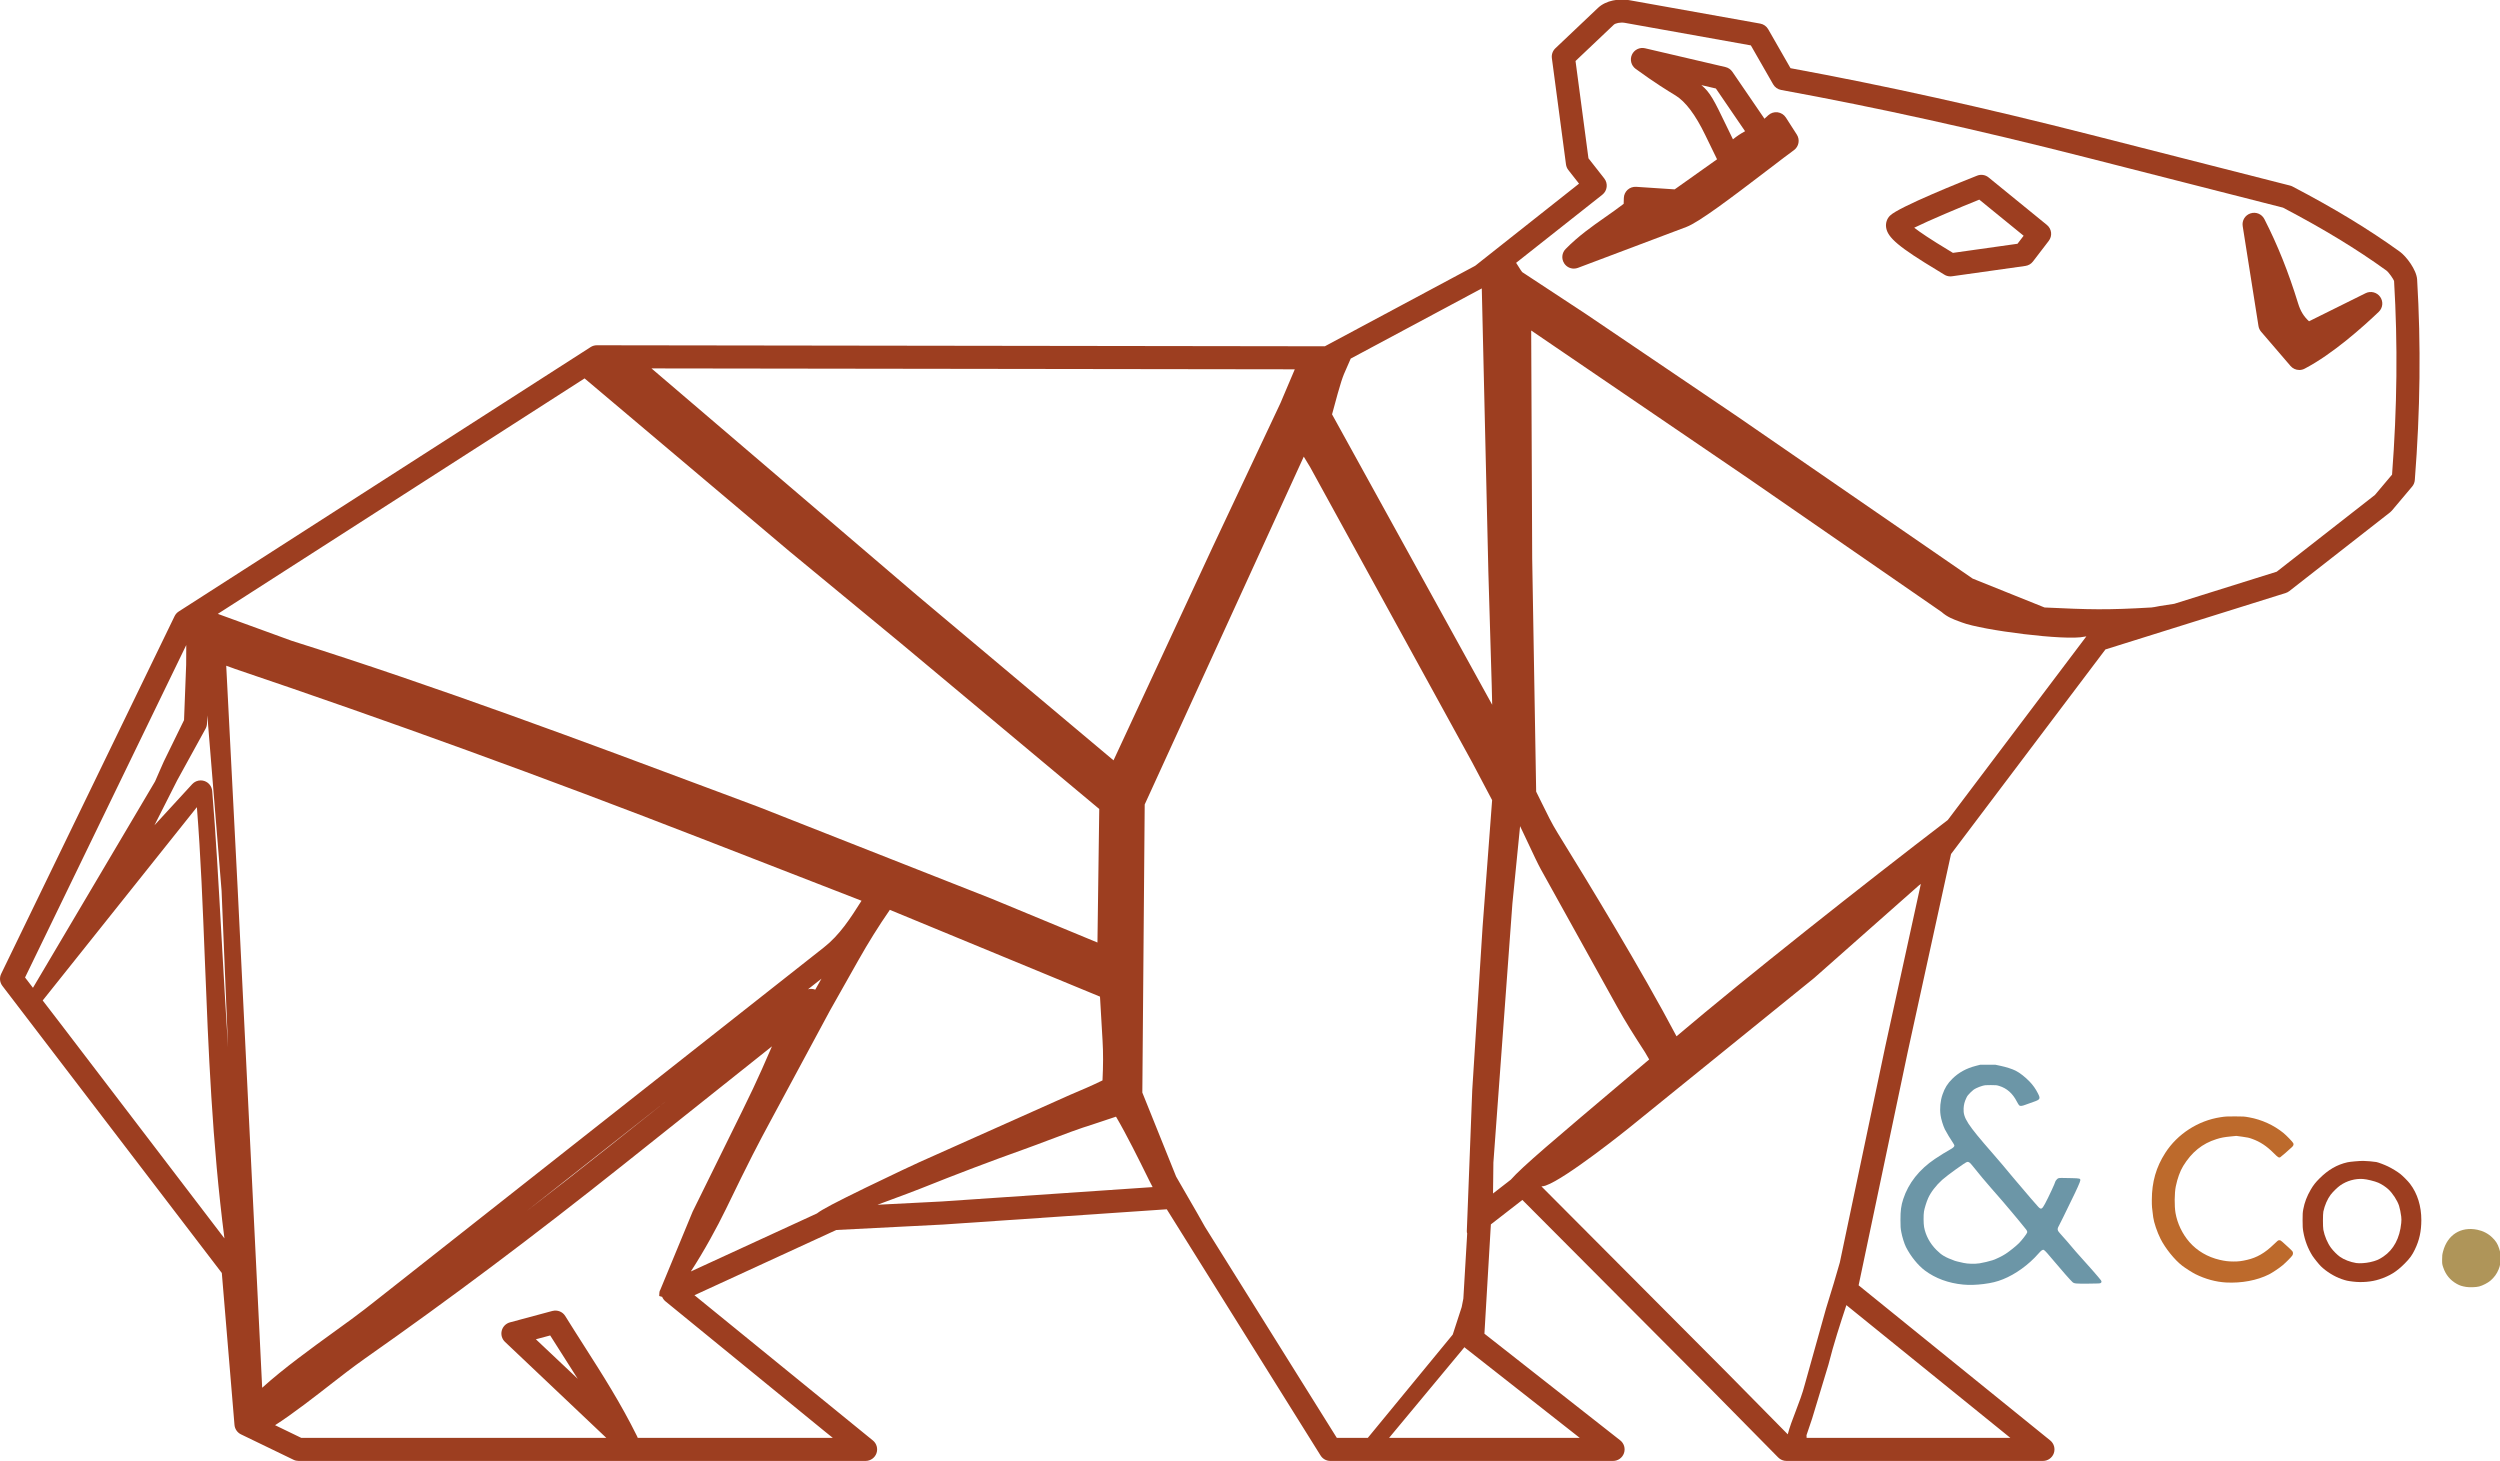
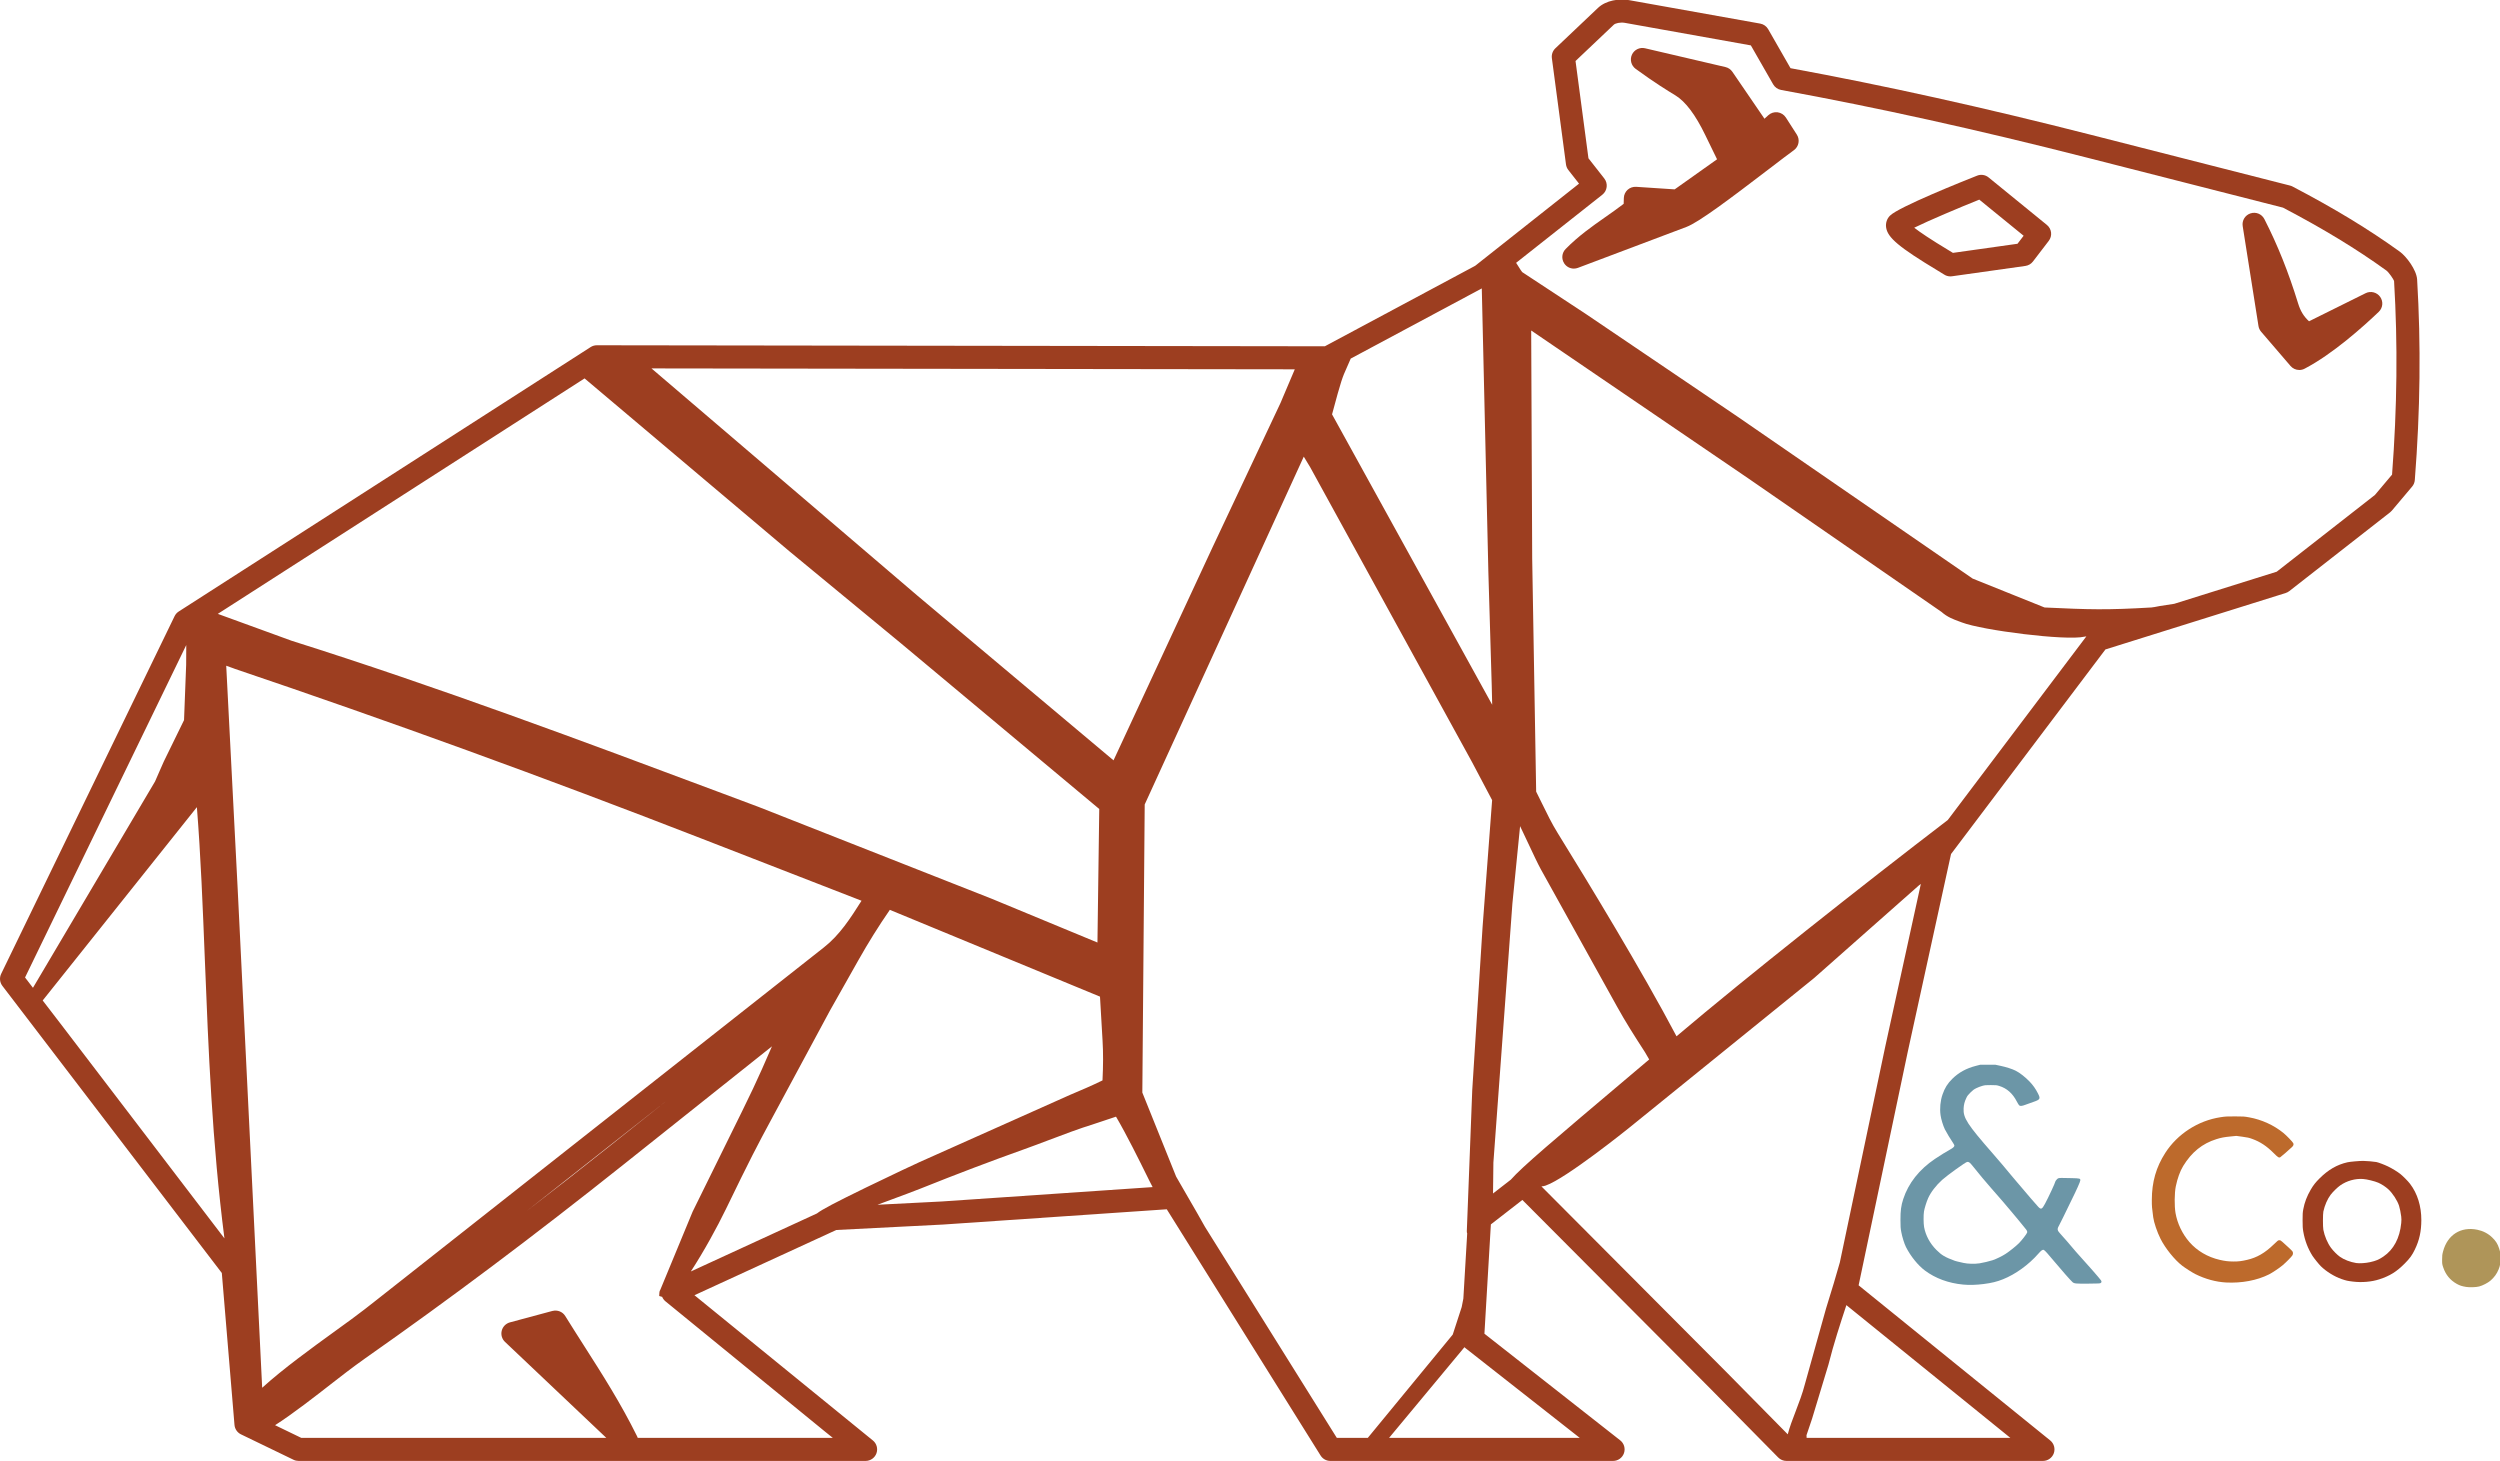
<svg xmlns="http://www.w3.org/2000/svg" id="Camada_1" data-name="Camada 1" viewBox="0.00 2.00 1276.62 746.00">
  <defs>
    <style>
      .cls-1 {
        fill: #af9559;
      }

      .cls-2 {
        fill: #9d3e20;
      }

      .cls-3 {
        fill: #6c96a7;
      }

      .cls-4 {
        fill: #bd6a2c;
      }
    </style>
  </defs>
  <path class="cls-4" style="fill:#9d3e20" d="M1015.49,92.62c-1.65-1.36-3.91-1.71-5.89-.92-6.68,2.64-40.23,16.04-44.53,20.47-1.54,1.58-2.22,3.67-1.94,5.88.68,5.26,6.55,10.2,26.54,22.24,1.41.85,2.48,1.48,2.96,1.82.98.67,2.13,1.03,3.33,1.03.27,0,.55-.02.82-.06l37.47-5.28c1.54-.22,2.91-1.01,3.86-2.25l8.08-10.55c1.95-2.54,1.53-6.12-.95-8.14l-29.75-24.24ZM1033.37,122.38l-3.14,4.1-32.97,4.65-1.89-1.15c-9.75-5.87-15.04-9.48-17.88-11.7,7.58-3.72,22.81-10.16,33.23-14.34l22.65,18.45Z" />
-   <path class="cls-4" style="fill:#9d3e20" d="M1234.3,144.7c-.33-4.94-5.54-11.81-8.85-14.19-15.91-11.46-33.31-22.03-54.77-33.26-.4-.21-.83-.38-1.28-.49l-101.46-25.87c-54.84-13.98-105.1-25.13-153.62-34.07l-11.4-19.9c-.87-1.52-2.35-2.56-4.07-2.87l-67.04-11.99c-4.86-.86-11.62.03-15.8,3.97l-21.76,20.63c-1.37,1.3-2.04,3.18-1.79,5.05l7.21,54.25c.14,1.04.55,2.03,1.2,2.86l5.46,6.96-53.05,41.96-76.75,41.09-371.75-.52c-1.13,0-2.24.32-3.18.93l-210.33,135.02c-.91.58-1.65,1.41-2.12,2.39L.6,499.28c-.98,2.01-.74,4.37.62,6.16l112.05,146.61,6.47,77.58c.17,2.06,1.44,3.91,3.3,4.81l26.86,12.99c.79.39,1.68.59,2.57.59h289.54c2.5,0,4.73-1.58,5.56-3.93.83-2.36.08-4.99-1.86-6.54l-91.09-74.15,72.43-33.31,54.57-2.78,114.19-7.79,78.54,125.73c1.09,1.74,2.95,2.77,5,2.77h144.36c2.51,0,4.75-1.59,5.57-3.97.82-2.37.04-5.01-1.93-6.55l-69.33-54.45,3.29-55.82,16.09-12.48,95.74,96.11,34.9,35.4c1.1,1.12,2.63,1.76,4.2,1.76h130.99c2.49,0,4.72-1.58,5.55-3.93.83-2.34.09-4.97-1.85-6.54l-97.83-79.2,25.09-119.25,22.1-100.99,78.84-104.47,92.04-28.82c.68-.21,1.3-.54,1.86-.98l51.48-40.23c.33-.26.62-.54.87-.84l10.37-12.3c.8-.94,1.27-2.1,1.37-3.34,2.78-35.58,3.17-69.08,1.18-102.42ZM806.68,736.23h-97.35c.13-.15.26-.3.39-.45l38.09-45.83c.16.16.33.31.51.45l58.36,45.83ZM682.63,736.23l-67.34-107.78c-2.07-3.76-5.39-9.52-10.59-18.49-2.21-3.82-3.89-6.7-4.12-7.15l-17.25-42.89,1.21-147.12,81.23-177.62,3.27,5.4,82.71,150.69,10.2,19.32-4.88,64.85-5.27,83.21-2.77,71.95c-.04.46.03.88.19,1.24l-1.96,33.28-.85,4.32-4.57,14.06-43.38,52.75h-15.84ZM280.95,683.94c2.42,3.86,4.86,7.67,7.36,11.59,2.22,3.47,4.47,7,6.71,10.56l-2.19-2.08-19.19-18.11,7.31-1.96ZM282.1,671.43l-21.72,5.84c-2.05.56-3.65,2.19-4.17,4.25-.52,2.07.12,4.26,1.67,5.72l51.72,49h-155.77l-13.37-6.47c8.79-5.57,20.98-15.08,29.67-21.86,2.77-2.16,5.13-4,6.8-5.25,3.16-2.38,6.33-4.77,9.64-7.09,43.01-30.16,86.15-62.52,131.89-98.94l75.74-60.32c-8.17,18.86-9.74,22.05-23.8,50.51-4.24,8.59-9.61,19.48-16.71,33.91l-16.45,39.77c-.32.51-.49,1.04-.51,1.42l-.11,1.88,1.51.44c.37.89.95,1.68,1.72,2.31l81.55,66.58,3.87,3.11h-99.61c-.09-.27-.2-.54-.33-.8-8.42-16.98-17.49-31.19-27.11-46.26-3.18-4.99-6.39-10-9.58-15.16-1.37-2.2-3.98-3.23-6.53-2.58ZM340.46,564.04l-29.35,23.37c-14.27,11.36-28.28,22.33-42.12,32.96l71.46-56.32ZM419.47,501.77l-3.16,5.59c-.68-.26-1.39-.39-2.11-.39-.54,0-1.08.07-1.61.22l6.88-5.43ZM78.86,423.43l11.62-22.96,14.49-26.35c.43-.79.69-1.69.72-2.59l.18-4.23,7.28,89.61,3.3,80c-1.21-18.83-2.27-37.7-3.28-55.72-1.56-27.92-3.04-54.3-4.81-75.28-.2-2.33-1.75-4.32-3.96-5.08-.61-.21-1.25-.32-1.91-.32-1.65,0-3.23.7-4.34,1.91l-19.29,21.01ZM119.69,343.47c79.8,26.99,157.96,55.42,238.95,86.89l81.3,31.6c-5.7,9.04-11.21,17.52-19.12,23.75l-228.58,180.16-6.08,4.76c-3.77,2.95-8.81,6.59-14.64,10.81-12.34,8.93-26.83,19.41-37.64,29.22l-12.5-254.5-5.86-114.21c1.31.5,2.67.99,4.17,1.5ZM370.46,619.89c12.68-26.19,16.15-32.75,23.47-46.34l29.89-55.51,14.43-25.57c5.18-9.18,10.33-17.44,16.14-25.86l107.32,44.32,1.31,22.48c.36,6.12.35,12.6-.03,20.3-5.5,2.7-10.83,4.96-16.63,7.41l-76.95,34.37c-.88.38-13.95,6.47-27.07,12.86-15.97,7.79-22.58,11.26-25.16,13.29l-64.41,29.63c6.86-10.51,13.68-23.12,17.68-31.38ZM787.48,412.4c-.99-2.02-1.99-4.07-3.04-6.15l-2.03-119.09-.51-116.39,110.74,75.44,98.77,68.25c2.96,2.66,6.25,3.85,8.88,4.81l1.56.58c10.15,3.97,53.17,9.47,62.55,7.27l1-.16-70.78,93.79c-44.02,33.69-102.84,80.19-138.51,110.43-17.55-33.29-44.89-78.27-60.67-103.77-3.03-4.89-5.42-9.8-7.96-15.01ZM1099.74,312.02c-.44.09-.66.14-.92.17-23.1,1.37-31.66,1.1-54.78.02l-36.72-14.76-120.08-82.72-77.22-52.26-32.71-21.52c-.33-.33-1.26-1.81-1.87-2.79-.45-.72-.86-1.37-1.24-1.95l44.05-34.8c2.54-2.01,2.97-5.71.98-8.26l-8.09-10.32-6.6-49.68,19.58-18.56c.71-.67,3.2-1.35,5.62-.92l64.33,11.51,11.39,19.89c.87,1.51,2.35,2.55,4.05,2.86,49.12,8.98,99.98,20.23,155.51,34.39l100.79,25.71c20.66,10.84,37.43,21.03,52.74,32.07,1.33.96,3.75,4.57,3.98,5.38,1.91,32.2,1.58,64.55-1.03,98.88l-8.75,10.39-50.15,39.19-52.32,16.39c-6.96,1-9.35,1.49-10.55,1.74ZM760,293.14l1.75,58.97c.09,3.04.18,6.35.23,9.77l-81.77-148.29c4.71-17.64,5.36-19.07,7.42-23.63.57-1.26,1.24-2.75,2.12-4.85l66.92-35.83,3.34,143.85ZM655.06,205c-.64,1.52-1.07,2.55-1.15,2.73l-34.61,73.48-50.68,109.06-100-83.98-135.94-116.16,328.5.46c-1.31,2.98-3.22,7.5-6.12,14.41ZM460.02,330.47l101.31,84.64-.92,68.19-54.07-22.39-119.09-46.9-17.73-6.64c-71.8-26.87-146.05-54.64-220.55-78.15l-37.75-13.75,187.29-120.24,104.67,88.35,56.84,46.89ZM95.11,331.37c-.02,1.66-.02,3.47-.02,5.46,0,2.12,0,3.82-.03,4.64l-1.08,28.25-10.31,21.09s-1.17,2.66-2.34,5.3l-2.16,4.95-62.34,105.36-4.04-5.27,82.33-169.77ZM100.54,414.18c1.96,24.64,2.99,50.71,4.08,78.19,1.81,45.78,3.68,93,9.99,142.01l-83.18-108.95-9.63-12.54,78.74-98.72ZM448.06,617.21c11.43-4.14,21.68-8.13,21.9-8.22,19.05-7.62,35.93-14.03,53.11-20.16,4.04-1.44,8.22-3.02,12.46-4.63,7.62-2.89,15.5-5.87,23.07-8.22l11.29-3.76c5.48,9.35,11.51,21.55,16.41,31.47l.65,1.32c.62,1.26,1.14,2.32,1.64,3.18l-107.67,7.34-32.86,1.68ZM762.61,595.48l9.7-132.15,3.92-39.46c1.29,2.67,2.71,5.7,4.11,8.69,2.56,5.46,4.98,10.61,6.45,13.27l38.9,70.1c4.47,8.06,8.76,14.79,14.34,23.41.11.18.48.81.99,1.71.4.69.78,1.35,1.14,1.96l-9.64,8.15c-39.32,33.21-55.24,46.66-61.01,53.23l-9.1,7.06.19-15.97ZM789.38,607.37c10.19-3.49,41.77-28.83,42.07-29.08l94.93-76.86,53.59-47.38c.3-.22.61-.45.91-.69l-18.22,83.26-23.15,110.04c-1.8,6.38-4.1,14.13-7.05,23.54l-10.82,38.71c-1.22,4.73-3,9.35-4.71,13.83-1.56,4.05-3.06,7.98-4.02,11.69l-31.41-31.86-94.37-94.74c.72-.03,1.47-.18,2.25-.44ZM922.49,734.88c.67-1.92,1.57-4.63,2.86-8.48l8.34-27.55c2.66-10.62,6.15-21.23,8.95-29.75.07-.22.14-.43.21-.64l83.73,67.78h-104.04c0-.07,0-.14,0-.22l-.05-1.13Z" />
+   <path class="cls-4" style="fill:#9d3e20" d="M1234.3,144.7c-.33-4.94-5.54-11.81-8.85-14.19-15.91-11.46-33.31-22.03-54.77-33.26-.4-.21-.83-.38-1.28-.49l-101.46-25.87c-54.84-13.98-105.1-25.13-153.62-34.07l-11.4-19.9c-.87-1.52-2.35-2.56-4.07-2.87l-67.04-11.99c-4.86-.86-11.62.03-15.8,3.97l-21.76,20.63c-1.37,1.3-2.04,3.18-1.79,5.05l7.21,54.25c.14,1.04.55,2.03,1.2,2.86l5.46,6.96-53.05,41.96-76.75,41.09-371.75-.52c-1.13,0-2.24.32-3.18.93l-210.33,135.02c-.91.58-1.65,1.41-2.12,2.39L.6,499.28c-.98,2.01-.74,4.37.62,6.16l112.05,146.61,6.47,77.58c.17,2.06,1.44,3.91,3.3,4.81l26.86,12.99c.79.39,1.68.59,2.57.59h289.54c2.5,0,4.73-1.58,5.56-3.93.83-2.36.08-4.99-1.86-6.54l-91.09-74.15,72.43-33.31,54.57-2.78,114.19-7.79,78.54,125.73c1.09,1.74,2.95,2.77,5,2.77h144.36c2.51,0,4.75-1.59,5.57-3.97.82-2.37.04-5.01-1.93-6.55l-69.33-54.45,3.29-55.82,16.09-12.48,95.74,96.11,34.9,35.4c1.1,1.12,2.63,1.76,4.2,1.76h130.99c2.49,0,4.72-1.58,5.55-3.93.83-2.34.09-4.97-1.85-6.54l-97.83-79.2,25.09-119.25,22.1-100.99,78.84-104.47,92.04-28.82c.68-.21,1.3-.54,1.86-.98l51.48-40.23c.33-.26.62-.54.87-.84l10.37-12.3c.8-.94,1.27-2.1,1.37-3.34,2.78-35.58,3.17-69.08,1.18-102.42ZM806.68,736.23h-97.35c.13-.15.26-.3.39-.45l38.09-45.83c.16.16.33.31.51.45l58.36,45.83ZM682.63,736.23l-67.34-107.78c-2.07-3.76-5.39-9.52-10.59-18.49-2.21-3.82-3.89-6.7-4.12-7.15l-17.25-42.89,1.21-147.12,81.23-177.62,3.27,5.4,82.71,150.69,10.2,19.32-4.88,64.85-5.27,83.21-2.77,71.95c-.04.46.03.88.19,1.24l-1.96,33.28-.85,4.32-4.57,14.06-43.38,52.75h-15.84ZM282.1,671.43l-21.72,5.84c-2.05.56-3.65,2.19-4.17,4.25-.52,2.07.12,4.26,1.67,5.72l51.72,49h-155.77l-13.37-6.47c8.79-5.57,20.98-15.08,29.67-21.86,2.77-2.16,5.13-4,6.8-5.25,3.16-2.38,6.33-4.77,9.64-7.09,43.01-30.16,86.15-62.52,131.89-98.94l75.74-60.32c-8.17,18.86-9.74,22.05-23.8,50.51-4.24,8.59-9.61,19.48-16.71,33.91l-16.45,39.77c-.32.51-.49,1.04-.51,1.42l-.11,1.88,1.51.44c.37.89.95,1.68,1.72,2.31l81.55,66.58,3.87,3.11h-99.61c-.09-.27-.2-.54-.33-.8-8.42-16.98-17.49-31.19-27.11-46.26-3.18-4.99-6.39-10-9.58-15.16-1.37-2.2-3.98-3.23-6.53-2.58ZM340.46,564.04l-29.35,23.37c-14.27,11.36-28.28,22.33-42.12,32.96l71.46-56.32ZM119.69,343.47c79.8,26.99,157.96,55.42,238.95,86.89l81.3,31.6c-5.7,9.04-11.21,17.52-19.12,23.75l-228.58,180.16-6.08,4.76c-3.77,2.95-8.81,6.59-14.64,10.81-12.34,8.93-26.83,19.41-37.64,29.22l-12.5-254.5-5.86-114.21c1.31.5,2.67.99,4.17,1.5ZM370.46,619.89c12.68-26.19,16.15-32.75,23.47-46.34l29.89-55.51,14.43-25.57c5.18-9.18,10.33-17.44,16.14-25.86l107.32,44.32,1.31,22.48c.36,6.12.35,12.6-.03,20.3-5.5,2.7-10.83,4.96-16.63,7.41l-76.95,34.37c-.88.38-13.95,6.47-27.07,12.86-15.97,7.79-22.58,11.26-25.16,13.29l-64.41,29.63c6.86-10.51,13.68-23.12,17.68-31.38ZM787.48,412.4c-.99-2.02-1.99-4.07-3.04-6.15l-2.03-119.09-.51-116.39,110.74,75.44,98.77,68.25c2.96,2.66,6.25,3.85,8.88,4.81l1.56.58c10.15,3.97,53.17,9.47,62.55,7.27l1-.16-70.78,93.79c-44.02,33.69-102.84,80.19-138.51,110.43-17.55-33.29-44.89-78.27-60.67-103.77-3.03-4.89-5.42-9.8-7.96-15.01ZM1099.74,312.02c-.44.09-.66.14-.92.17-23.1,1.37-31.66,1.1-54.78.02l-36.72-14.76-120.08-82.72-77.22-52.26-32.71-21.52c-.33-.33-1.26-1.81-1.87-2.79-.45-.72-.86-1.37-1.24-1.95l44.05-34.8c2.54-2.01,2.97-5.71.98-8.26l-8.09-10.32-6.6-49.68,19.58-18.56c.71-.67,3.2-1.35,5.62-.92l64.33,11.51,11.39,19.89c.87,1.51,2.35,2.55,4.05,2.86,49.12,8.98,99.98,20.23,155.51,34.39l100.79,25.71c20.66,10.84,37.43,21.03,52.74,32.07,1.33.96,3.75,4.57,3.98,5.38,1.91,32.2,1.58,64.55-1.03,98.88l-8.75,10.39-50.15,39.19-52.32,16.39c-6.96,1-9.35,1.49-10.55,1.74ZM760,293.14l1.75,58.97c.09,3.04.18,6.35.23,9.77l-81.77-148.29c4.71-17.64,5.36-19.07,7.42-23.63.57-1.26,1.24-2.75,2.12-4.85l66.92-35.83,3.34,143.85ZM655.06,205c-.64,1.52-1.07,2.55-1.15,2.73l-34.61,73.48-50.68,109.06-100-83.98-135.94-116.16,328.5.46c-1.31,2.98-3.22,7.5-6.12,14.41ZM460.02,330.47l101.31,84.64-.92,68.19-54.07-22.39-119.09-46.9-17.73-6.64c-71.8-26.87-146.05-54.64-220.55-78.15l-37.75-13.75,187.29-120.24,104.67,88.35,56.84,46.89ZM95.11,331.37c-.02,1.66-.02,3.47-.02,5.46,0,2.12,0,3.82-.03,4.64l-1.08,28.25-10.31,21.09s-1.17,2.66-2.34,5.3l-2.16,4.95-62.34,105.36-4.04-5.27,82.33-169.77ZM100.54,414.18c1.96,24.64,2.99,50.71,4.08,78.19,1.81,45.78,3.68,93,9.99,142.01l-83.18-108.95-9.63-12.54,78.74-98.72ZM448.06,617.21c11.43-4.14,21.68-8.13,21.9-8.22,19.05-7.62,35.93-14.03,53.11-20.16,4.04-1.44,8.22-3.02,12.46-4.63,7.62-2.89,15.5-5.87,23.07-8.22l11.29-3.76c5.48,9.35,11.51,21.55,16.41,31.47l.65,1.32c.62,1.26,1.14,2.32,1.64,3.18l-107.67,7.34-32.86,1.68ZM762.61,595.48l9.7-132.15,3.92-39.46c1.29,2.67,2.71,5.7,4.11,8.69,2.56,5.46,4.98,10.61,6.45,13.27l38.9,70.1c4.47,8.06,8.76,14.79,14.34,23.41.11.18.48.81.99,1.71.4.69.78,1.35,1.14,1.96l-9.64,8.15c-39.32,33.21-55.24,46.66-61.01,53.23l-9.1,7.06.19-15.97ZM789.38,607.37c10.19-3.49,41.77-28.83,42.07-29.08l94.93-76.86,53.59-47.38c.3-.22.61-.45.91-.69l-18.22,83.26-23.15,110.04c-1.8,6.38-4.1,14.13-7.05,23.54l-10.82,38.71c-1.22,4.73-3,9.35-4.71,13.83-1.56,4.05-3.06,7.98-4.02,11.69l-31.41-31.86-94.37-94.74c.72-.03,1.47-.18,2.25-.44ZM922.49,734.88c.67-1.92,1.57-4.63,2.86-8.48l8.34-27.55c2.66-10.62,6.15-21.23,8.95-29.75.07-.22.14-.43.21-.64l83.73,67.78h-104.04c0-.07,0-.14,0-.22l-.05-1.13Z" />
  <path class="cls-4" style="fill:#9d3e20" d="M1174.12,190.94c.96,0,1.88-.23,2.72-.67,14.25-7.42,29.83-21.36,37.84-29.01,2.13-2.02,2.45-5.24.76-7.65-1.66-2.37-4.87-3.18-7.44-1.89l-28.9,14.34c-2.71-2.46-4.37-5.21-5.59-9.17-4.95-16.05-10.42-29.71-17.21-43.01-1.33-2.6-4.3-3.82-7.07-2.92-2.77.89-4.46,3.64-4,6.52l8.06,51.02c.17,1.07.64,2.07,1.35,2.9l15,17.47c1.12,1.31,2.75,2.06,4.47,2.06Z" />
-   <path class="cls-4" style="fill:#9d3e20" d="M911.92,61.99c-.94-1.46-2.47-2.42-4.24-2.66-1.73-.2-3.43.36-4.7,1.51l-1.96,1.79-16.38-23.96c-.83-1.22-2.08-2.08-3.52-2.42l-41.08-9.6c-2.71-.65-5.54.73-6.7,3.28-1.16,2.54-.37,5.57,1.89,7.22,9.85,7.18,16.16,11.03,20.33,13.57q7.73,4.72,15.24,20.27c1.63,3.39,3.59,7.45,6.01,12.35l-21.64,15.36-19.69-1.3c-1.63-.08-3.17.45-4.34,1.51-1.18,1.07-1.88,2.59-1.93,4.18l-.09,3c-3.09,2.38-6.26,4.6-9.46,6.84-6.72,4.71-13.67,9.59-20.17,16.21-1.95,1.99-2.25,5-.74,7.34,1.09,1.68,2.94,2.68,4.94,2.68.71,0,1.41-.13,2.08-.38l55.39-20.89c6.34-2.39,22.08-14.24,42.01-29.47l.66-.5c5.06-3.87,9.41-7.2,12.22-9.23,2.53-1.83,3.19-5.32,1.5-7.95l-5.63-8.77ZM891.12,69.01c-2.21,1.19-4.28,2.57-6.19,4.14-1.28-2.62-2.42-4.99-3.53-7.28-6.03-12.5-8.05-16.66-12.6-20.41l7.41,1.73,14.9,21.81Z" />
+   <path class="cls-4" style="fill:#9d3e20" d="M911.92,61.99c-.94-1.46-2.47-2.42-4.24-2.66-1.73-.2-3.43.36-4.7,1.51l-1.96,1.79-16.38-23.96c-.83-1.22-2.08-2.08-3.52-2.42l-41.08-9.6c-2.71-.65-5.54.73-6.7,3.28-1.16,2.54-.37,5.57,1.89,7.22,9.85,7.18,16.16,11.03,20.33,13.57q7.73,4.72,15.24,20.27c1.63,3.39,3.59,7.45,6.01,12.35l-21.64,15.36-19.69-1.3c-1.63-.08-3.17.45-4.34,1.51-1.18,1.07-1.88,2.59-1.93,4.18l-.09,3c-3.09,2.38-6.26,4.6-9.46,6.84-6.72,4.71-13.67,9.59-20.17,16.21-1.95,1.99-2.25,5-.74,7.34,1.09,1.68,2.94,2.68,4.94,2.68.71,0,1.41-.13,2.08-.38l55.39-20.89c6.34-2.39,22.08-14.24,42.01-29.47l.66-.5c5.06-3.87,9.41-7.2,12.22-9.23,2.53-1.83,3.19-5.32,1.5-7.95l-5.63-8.77Z" />
  <g transform="matrix(1.241695 0 0 1.241695 169.0234 -936.9728)">
    <path style="fill:#6c96a7" fill-rule="evenodd" d="M 671.197 1284.484 C 665.171 1283.905 659.838 1281.943 655.500 1278.709 C 652.639 1276.576 649.587 1272.789 647.705 1269.039 C 647.015 1267.663 646.149 1264.887 645.782 1262.875 C 645.483 1261.238 645.450 1260.760 645.444 1257.938 C 645.436 1254.033 645.703 1252.017 646.586 1249.317 C 648.729 1242.760 653.149 1237.168 659.651 1232.787 C 661.639 1231.448 664.756 1229.526 666.117 1228.800 C 667.036 1228.310 667.625 1227.738 667.625 1227.337 C 667.625 1227.158 667.378 1226.666 667.067 1226.227 C 666.214 1225.019 664.189 1221.655 663.690 1220.615 C 662.955 1219.084 662.164 1216.474 661.931 1214.812 C 661.542 1212.033 661.838 1208.932 662.741 1206.312 C 663.666 1203.630 664.797 1201.813 666.732 1199.900 C 669.401 1197.263 672.503 1195.555 676.486 1194.532 L 678.312 1194.062 L 681.375 1194.065 L 684.438 1194.068 L 686.665 1194.543 C 688.953 1195.030 691.383 1195.812 692.774 1196.509 C 694.512 1197.380 696.723 1199.103 698.562 1201.018 C 699.964 1202.477 700.994 1203.936 701.967 1205.842 C 703.108 1208.078 702.941 1208.394 700.097 1209.371 C 699.047 1209.732 697.601 1210.250 696.884 1210.522 C 695.472 1211.057 694.794 1211.140 694.327 1210.833 C 694.162 1210.726 693.715 1210.026 693.333 1209.278 C 691.588 1205.869 689.234 1203.771 686.052 1202.793 C 685.013 1202.474 684.781 1202.450 682.625 1202.444 C 680.480 1202.438 680.222 1202.462 679.062 1202.780 C 678.375 1202.969 677.278 1203.390 676.626 1203.717 C 675.637 1204.211 675.238 1204.508 674.234 1205.499 C 673.210 1206.508 672.953 1206.848 672.525 1207.750 C 671.797 1209.286 671.494 1210.462 671.412 1212.065 C 671.215 1215.968 672.899 1218.567 683.437 1230.625 C 685.923 1233.469 689.280 1237.429 690.648 1239.130 C 691.175 1239.786 692.243 1241.054 693.022 1241.948 C 693.800 1242.843 694.831 1244.050 695.311 1244.631 C 697.038 1246.718 701.446 1251.827 702.128 1252.531 C 703.274 1253.714 703.652 1253.538 704.888 1251.250 C 706.264 1248.705 709.125 1242.553 709.125 1242.141 C 709.125 1241.909 709.895 1240.996 710.241 1240.817 C 710.666 1240.597 711.500 1240.581 715.980 1240.708 C 719.227 1240.800 719.417 1240.849 719.417 1241.600 C 719.417 1242.120 717.871 1245.575 715.519 1250.312 C 714.461 1252.444 713.038 1255.369 712.356 1256.812 C 711.673 1258.256 710.885 1259.826 710.603 1260.301 C 710.036 1261.257 709.956 1261.811 710.294 1262.465 C 710.406 1262.681 711.103 1263.517 711.843 1264.323 C 713.076 1265.666 714.097 1266.847 717.668 1271.060 C 718.366 1271.884 719.447 1273.093 720.070 1273.748 C 721.672 1275.430 727.448 1282.057 727.905 1282.738 C 728.221 1283.207 728.180 1283.583 727.787 1283.841 C 727.481 1284.041 726.996 1284.066 722.721 1284.102 C 717.480 1284.146 716.949 1284.095 716.203 1283.480 C 715.570 1282.958 711.450 1278.291 708.834 1275.131 C 706.170 1271.913 704.784 1270.382 704.406 1270.238 C 703.881 1270.038 703.361 1270.398 702.105 1271.833 C 698.167 1276.331 692.736 1280.253 687.611 1282.302 C 685.121 1283.297 682.919 1283.837 679.653 1284.254 C 676.577 1284.646 673.700 1284.725 671.197 1284.484 Z M 678.000 1275.741 C 679.347 1275.537 682.091 1274.884 683.300 1274.479 C 684.908 1273.941 687.275 1272.785 688.712 1271.838 C 690.386 1270.733 692.850 1268.762 694.143 1267.491 C 695.289 1266.366 697.412 1263.617 697.545 1263.087 C 697.661 1262.625 697.457 1262.196 696.709 1261.329 C 696.346 1260.907 695.747 1260.169 695.378 1259.688 C 695.009 1259.206 694.252 1258.282 693.697 1257.633 C 693.142 1256.984 691.984 1255.598 691.125 1254.554 C 689.342 1252.388 685.985 1248.490 682.683 1244.750 C 680.485 1242.261 677.635 1238.848 675.287 1235.893 C 673.992 1234.262 673.539 1233.918 672.857 1234.046 C 672.147 1234.179 664.690 1239.540 662.608 1241.413 C 660.050 1243.715 657.877 1246.553 656.799 1249.004 C 656.134 1250.514 655.330 1253.106 655.113 1254.438 C 654.879 1255.866 654.906 1259.416 655.161 1260.820 C 655.785 1264.254 657.552 1267.555 660.183 1270.198 C 662.391 1272.417 663.716 1273.202 667.778 1274.700 C 668.198 1274.855 668.875 1275.020 671.375 1275.580 C 673.178 1275.983 675.949 1276.051 678.000 1275.741 Z" />
    <path style="fill:#bd6a2c" fill-rule="evenodd" d="M 779.375 1283.628 C 775.205 1283.411 770.742 1282.193 766.729 1280.179 C 765.401 1279.511 762.671 1277.771 761.271 1276.697 C 758.204 1274.346 754.357 1269.569 752.406 1265.688 C 751.005 1262.899 749.682 1259.006 749.386 1256.796 C 748.852 1252.813 748.815 1252.347 748.820 1249.625 C 748.833 1242.285 750.586 1236.181 754.364 1230.312 C 759.373 1222.535 767.830 1217.070 777.032 1215.664 C 779.148 1215.341 779.579 1215.316 783.000 1215.322 C 786.576 1215.327 786.754 1215.339 788.875 1215.720 C 793.981 1216.638 798.990 1218.922 802.938 1222.134 C 804.175 1223.142 806.794 1225.860 806.989 1226.341 C 807.218 1226.904 807.073 1227.338 806.459 1227.931 C 805.476 1228.882 801.936 1231.959 801.648 1232.113 C 801.072 1232.421 800.685 1232.178 798.898 1230.386 C 796.040 1227.520 793.391 1225.771 790.100 1224.579 C 788.769 1224.096 788.210 1223.972 786.064 1223.680 L 783.573 1223.341 L 781.443 1223.550 C 778.516 1223.838 777.404 1224.045 775.373 1224.679 C 769.573 1226.492 765.203 1230.025 761.715 1235.723 C 760.432 1237.821 759.347 1240.812 758.670 1244.119 C 758.118 1246.820 758.064 1252.195 758.561 1255.056 C 759.309 1259.368 761.380 1263.689 764.298 1267.026 C 767.442 1270.620 771.769 1273.162 776.697 1274.309 C 778.908 1274.824 780.352 1274.995 782.503 1274.998 C 784.482 1275.001 785.722 1274.848 788.000 1274.321 C 792.064 1273.382 795.299 1271.509 798.935 1267.990 C 800.645 1266.334 800.757 1266.250 801.240 1266.250 C 801.674 1266.250 801.855 1266.345 802.493 1266.906 C 804.697 1268.845 806.544 1270.597 806.699 1270.898 C 806.948 1271.379 806.916 1271.993 806.617 1272.485 C 806.243 1273.098 804.002 1275.371 802.625 1276.533 C 801.277 1277.670 798.397 1279.601 797.000 1280.303 C 792.106 1282.764 785.763 1283.960 779.375 1283.628 Z" />
    <path style="fill:#9d3e20" fill-rule="evenodd" d="M 831.535 1283.260 C 829.276 1282.983 828.765 1282.869 826.875 1282.222 C 823.924 1281.211 820.565 1279.134 818.309 1276.923 C 817.545 1276.173 815.429 1273.540 814.853 1272.621 C 812.984 1269.637 811.721 1266.306 811.111 1262.750 C 810.864 1261.310 810.821 1260.623 810.819 1258.062 C 810.817 1255.466 810.855 1254.854 811.103 1253.507 C 811.619 1250.704 812.588 1248.163 814.189 1245.418 C 815.251 1243.598 816.124 1242.485 817.805 1240.811 C 821.375 1237.255 824.978 1235.174 829.250 1234.199 C 830.327 1233.954 834.044 1233.625 835.743 1233.625 C 836.977 1233.625 840.046 1233.885 841.125 1234.082 C 841.937 1234.229 844.556 1235.218 845.939 1235.899 C 847.756 1236.794 849.705 1237.980 850.938 1238.940 C 852.060 1239.815 854.151 1241.927 855.018 1243.062 C 858.051 1247.035 859.669 1252.252 859.651 1258.000 C 859.636 1262.625 858.831 1266.282 856.994 1270.062 C 855.820 1272.478 854.937 1273.697 852.818 1275.829 C 849.456 1279.210 846.756 1280.890 842.375 1282.324 C 839.203 1283.362 835.199 1283.708 831.535 1283.260 Z M 838.562 1275.267 C 841.079 1274.698 842.163 1274.242 844.062 1272.954 C 848.269 1270.103 850.781 1265.384 851.385 1259.196 C 851.491 1258.107 851.491 1257.437 851.384 1256.528 C 851.209 1255.046 850.810 1253.070 850.483 1252.062 C 849.783 1249.909 847.863 1246.948 846.121 1245.334 C 844.968 1244.267 843.349 1243.205 841.946 1242.595 C 840.470 1241.954 837.277 1241.173 835.682 1241.063 C 832.416 1240.836 828.975 1241.812 826.250 1243.735 C 825.119 1244.534 823.240 1246.374 822.353 1247.550 C 821.033 1249.300 819.900 1251.908 819.360 1254.438 C 819.138 1255.476 819.132 1260.769 819.352 1261.938 C 819.839 1264.533 821.071 1267.436 822.509 1269.379 C 823.464 1270.668 825.020 1272.227 826.167 1273.045 C 827.846 1274.240 830.435 1275.238 832.862 1275.625 C 834.172 1275.834 836.779 1275.670 838.562 1275.267 Z" />
    <path style="fill:#af9559" fill-rule="evenodd" d="M 878.062 1285.450 C 876.334 1285.165 875.474 1284.885 874.269 1284.219 C 871.518 1282.696 869.673 1280.459 868.646 1277.402 C 868.209 1276.098 868.197 1276.013 868.200 1274.188 C 868.204 1272.486 868.241 1272.174 868.601 1270.812 C 870.400 1264.010 875.890 1260.547 882.679 1261.932 C 885.020 1262.409 887.134 1263.509 888.794 1265.111 C 890.291 1266.557 891.033 1267.741 891.664 1269.688 C 892.126 1271.116 892.250 1271.964 892.250 1273.699 C 892.250 1275.547 892.031 1276.775 891.445 1278.212 C 890.674 1280.103 889.642 1281.522 888.028 1282.911 C 887.009 1283.788 884.846 1284.897 883.438 1285.266 C 882.170 1285.597 879.506 1285.689 878.062 1285.450 Z" />
  </g>
</svg>
